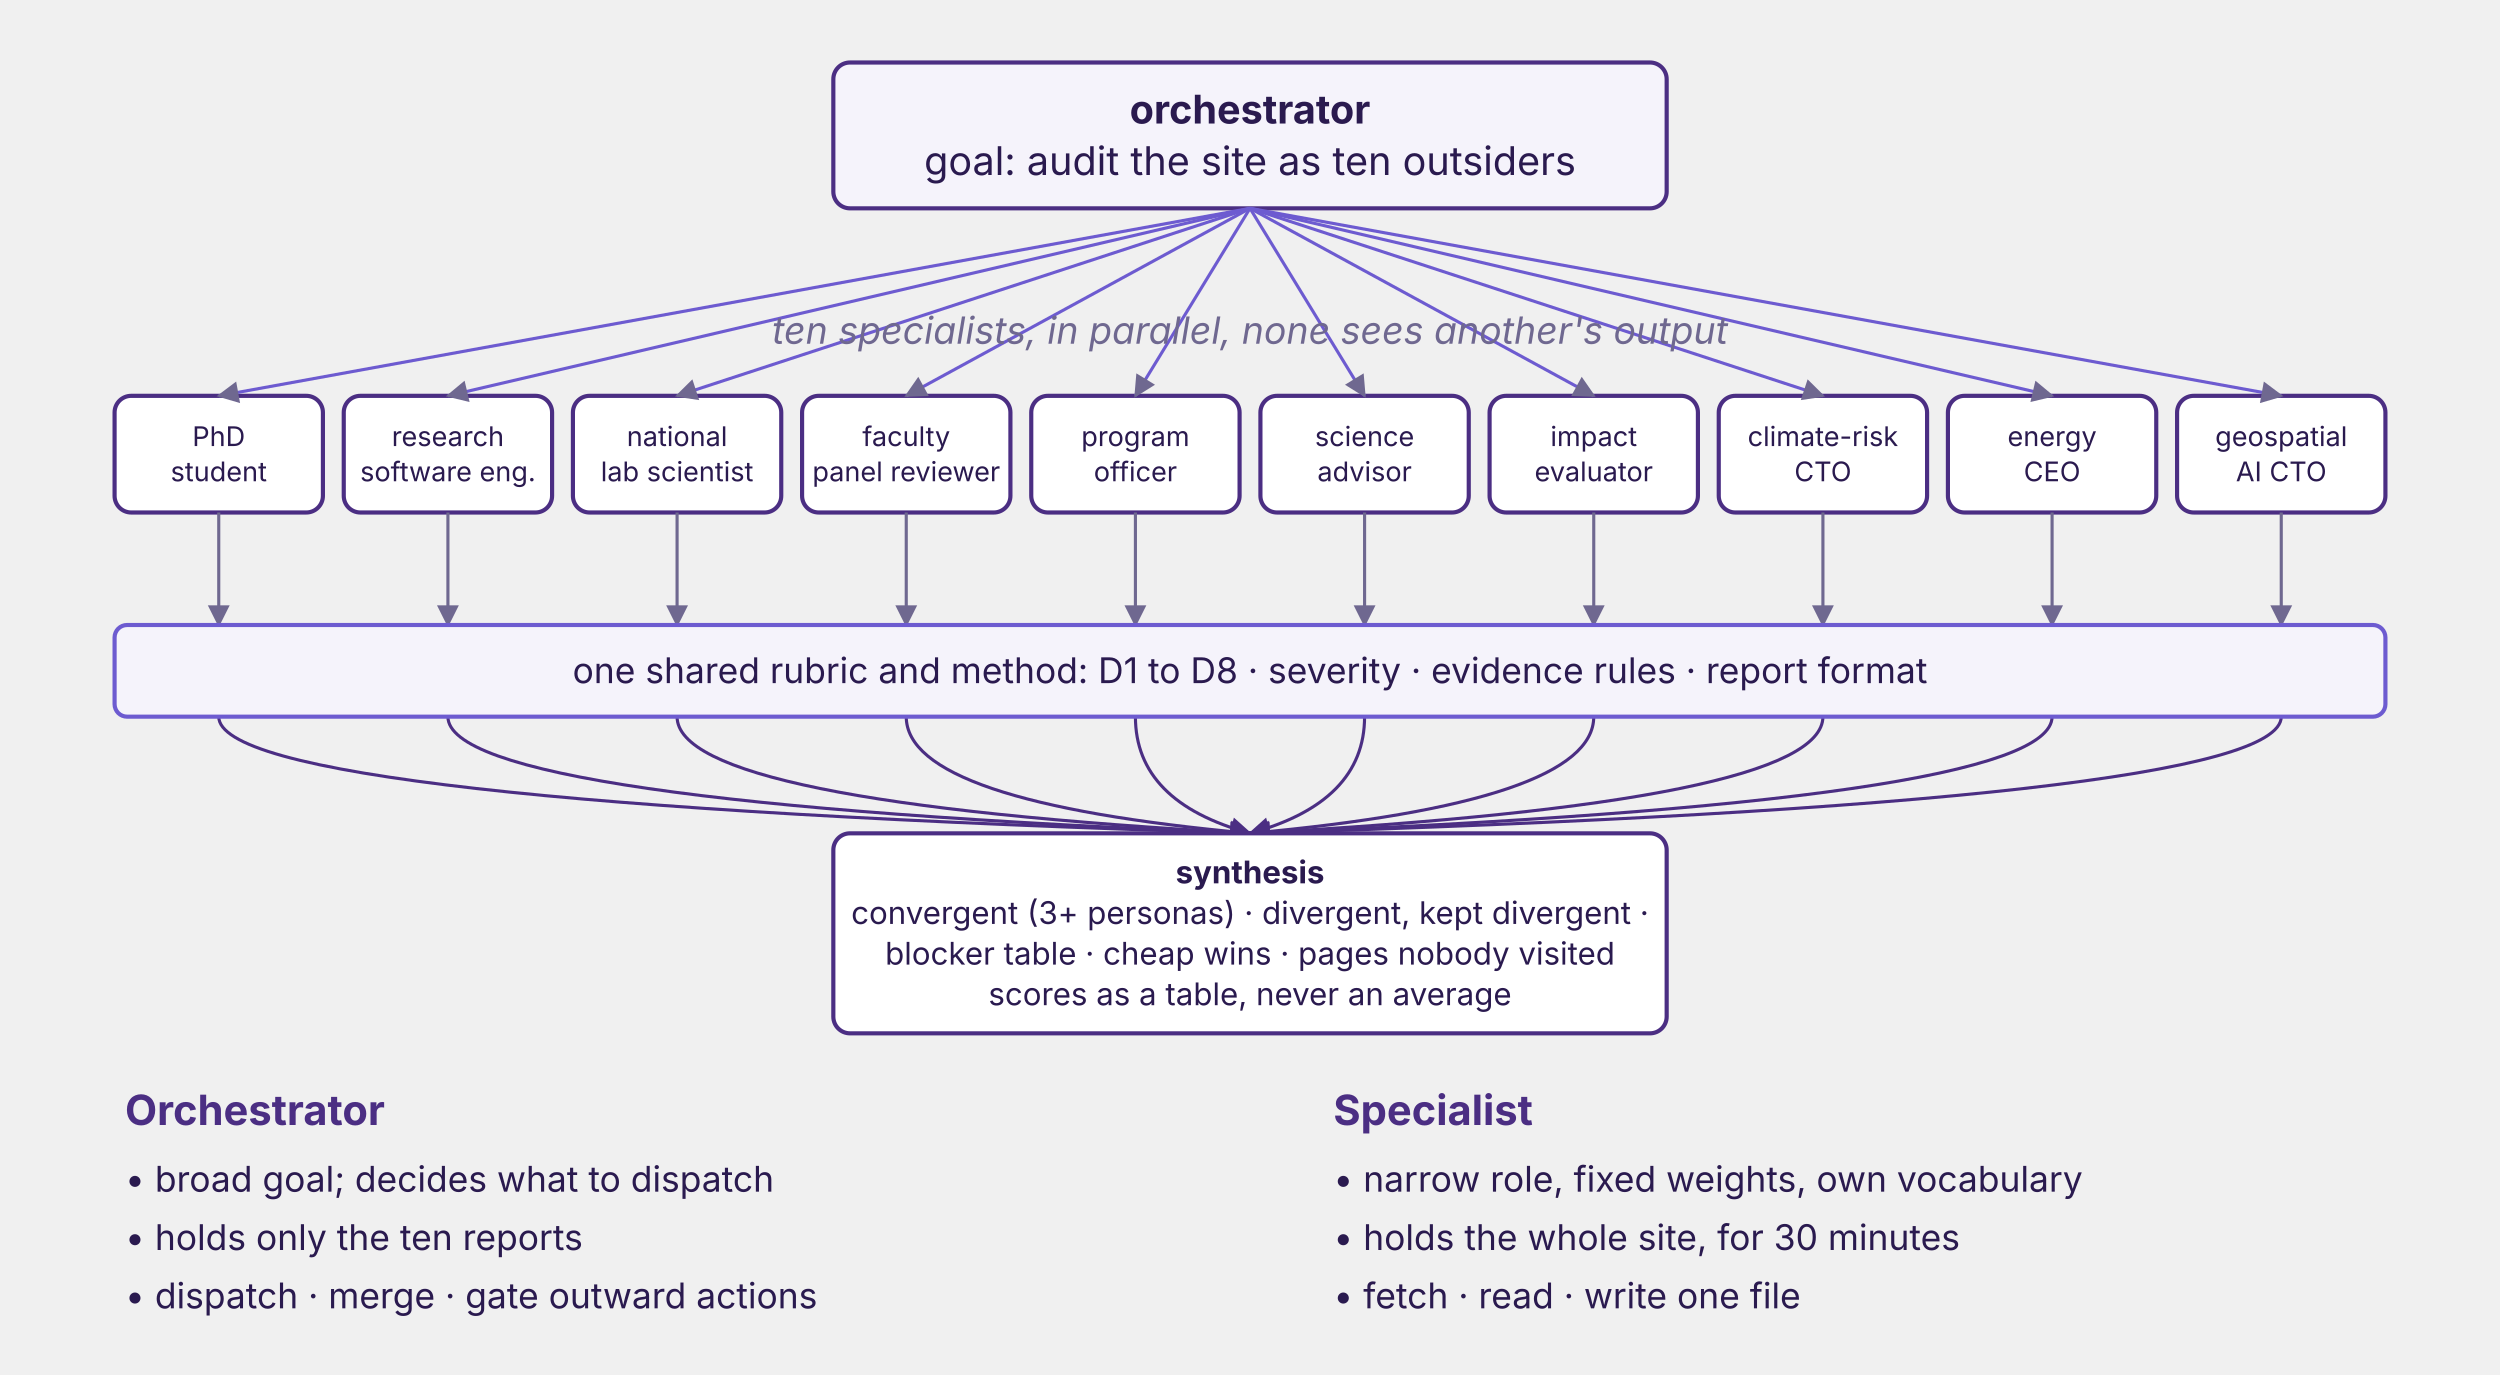
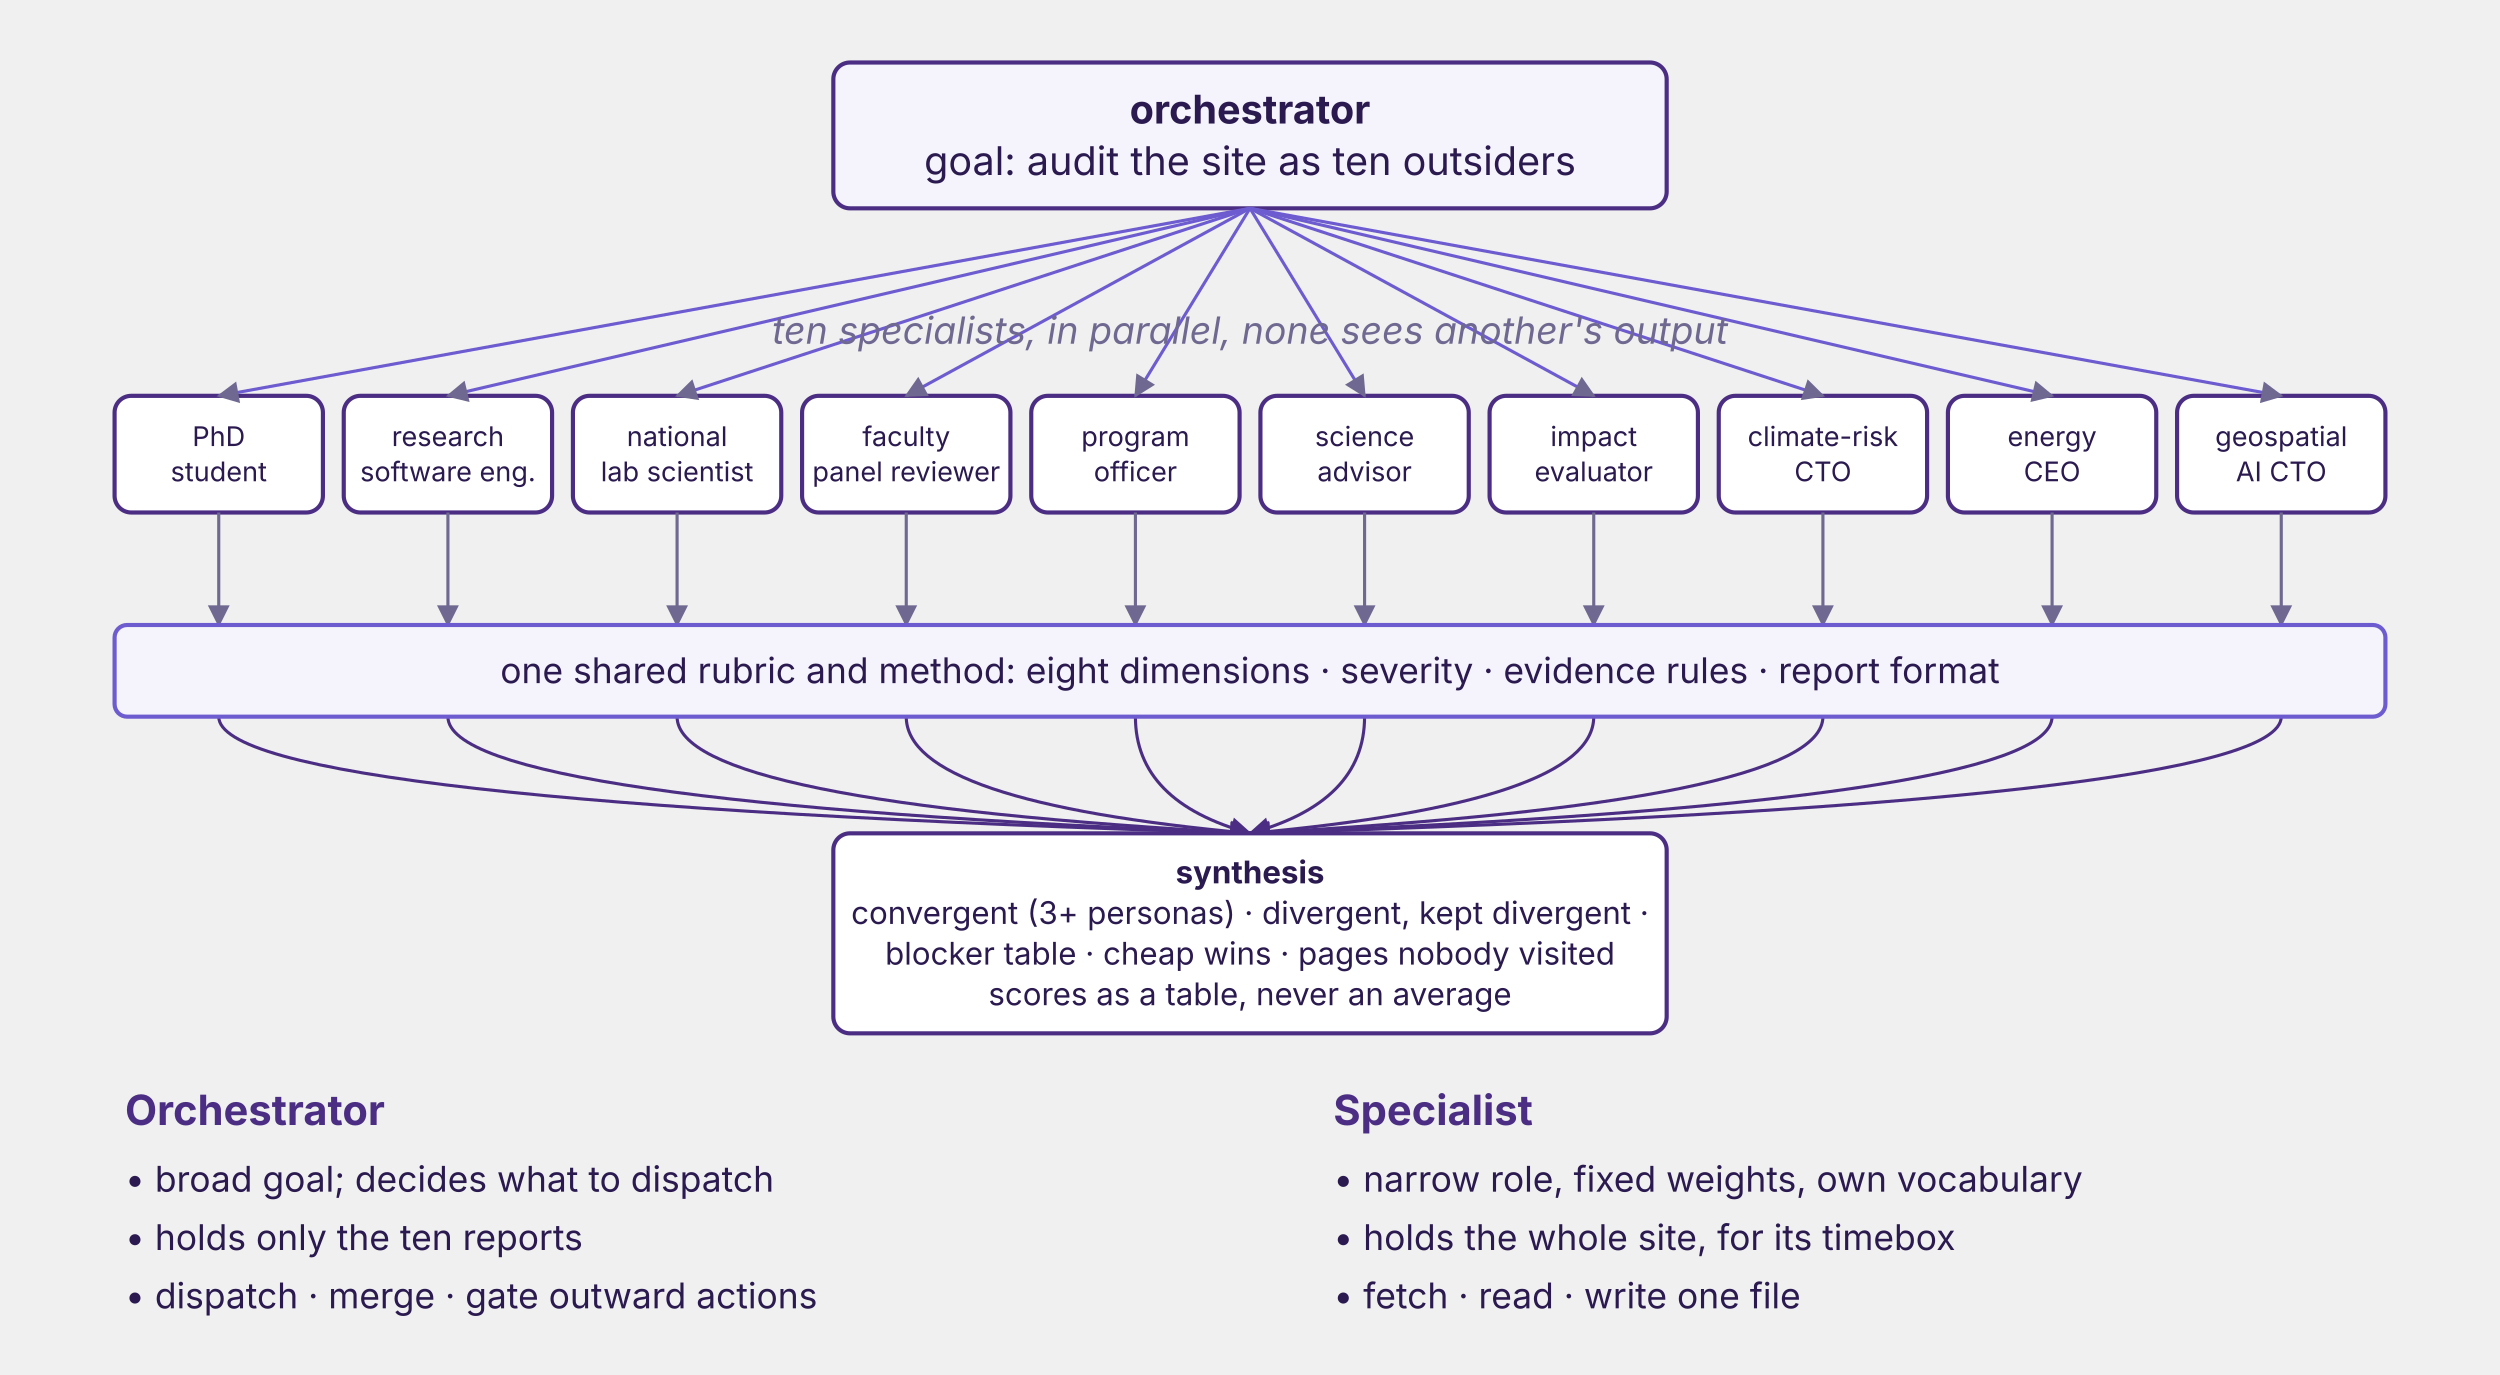
<svg xmlns="http://www.w3.org/2000/svg" viewBox="0 0 1200 660" width="1200" height="660" font-family="Inter, Helvetica, Arial, sans-serif" font-size="22">
  <defs>
    <marker id="a-purple" viewBox="0 0 10 10" refX="9" refY="5" markerWidth="7" markerHeight="7" orient="auto-start-reverse">
      <path d="M 0 0 L 10 5 L 0 10 z" fill="#4b2e83" />
    </marker>
    <marker id="a-red" viewBox="0 0 10 10" refX="9" refY="5" markerWidth="7" markerHeight="7" orient="auto-start-reverse">
      <path d="M 0 0 L 10 5 L 0 10 z" fill="#b3402a" />
    </marker>
    <marker id="a-amber" viewBox="0 0 10 10" refX="9" refY="5" markerWidth="7" markerHeight="7" orient="auto-start-reverse">
      <path d="M 0 0 L 10 5 L 0 10 z" fill="#c77d00" />
    </marker>
    <marker id="a-stone" viewBox="0 0 10 10" refX="9" refY="5" markerWidth="7" markerHeight="7" orient="auto-start-reverse">
      <path d="M 0 0 L 10 5 L 0 10 z" fill="#6f6890" />
    </marker>
  </defs>
  <rect x="400" y="30" width="400" height="70" rx="8" fill="#f5f3fb" stroke="#4b2e83" stroke-width="2" />
  <text x="600.0" y="59.3" text-anchor="middle" font-size="19" fill="#2a1a4f" font-weight="700">orchestrator</text>
  <text x="600.0" y="84.0" text-anchor="middle" font-size="19" fill="#2a1a4f">goal: audit the site as ten outsiders</text>
  <rect x="55" y="190" width="100" height="56" rx="8" fill="#fff" stroke="#4b2e83" stroke-width="2" />
  <text x="105.0" y="214.1" text-anchor="middle" font-size="13" fill="#2a1a4f">PhD</text>
  <text x="105.0" y="231.0" text-anchor="middle" font-size="13" fill="#2a1a4f">student</text>
  <line x1="600" y1="100" x2="105" y2="190" stroke="#6d5bd0" stroke-width="1.5" marker-end="url(#a-stone)" />
  <line x1="105" y1="246" x2="105" y2="300" stroke="#6f6890" stroke-width="1.5" marker-end="url(#a-stone)" />
  <path d="M 105 344 Q 105 385 600 400" fill="none" stroke="#4b2e83" stroke-width="1.5" marker-end="url(#a-purple)" />
  <rect x="165" y="190" width="100" height="56" rx="8" fill="#fff" stroke="#4b2e83" stroke-width="2" />
  <text x="215.0" y="214.1" text-anchor="middle" font-size="13" fill="#2a1a4f">research</text>
  <text x="215.0" y="231.0" text-anchor="middle" font-size="13" fill="#2a1a4f">software eng.</text>
  <line x1="600" y1="100" x2="215" y2="190" stroke="#6d5bd0" stroke-width="1.5" marker-end="url(#a-stone)" />
  <line x1="215" y1="246" x2="215" y2="300" stroke="#6f6890" stroke-width="1.5" marker-end="url(#a-stone)" />
  <path d="M 215 344 Q 215 385 600 400" fill="none" stroke="#4b2e83" stroke-width="1.5" marker-end="url(#a-purple)" />
  <rect x="275" y="190" width="100" height="56" rx="8" fill="#fff" stroke="#4b2e83" stroke-width="2" />
  <text x="325.0" y="214.1" text-anchor="middle" font-size="13" fill="#2a1a4f">national</text>
  <text x="325.0" y="231.0" text-anchor="middle" font-size="13" fill="#2a1a4f">lab scientist</text>
  <line x1="600" y1="100" x2="325" y2="190" stroke="#6d5bd0" stroke-width="1.5" marker-end="url(#a-stone)" />
  <line x1="325" y1="246" x2="325" y2="300" stroke="#6f6890" stroke-width="1.5" marker-end="url(#a-stone)" />
  <path d="M 325 344 Q 325 385 600 400" fill="none" stroke="#4b2e83" stroke-width="1.5" marker-end="url(#a-purple)" />
  <rect x="385" y="190" width="100" height="56" rx="8" fill="#fff" stroke="#4b2e83" stroke-width="2" />
  <text x="435.0" y="214.1" text-anchor="middle" font-size="13" fill="#2a1a4f">faculty</text>
  <text x="435.0" y="231.0" text-anchor="middle" font-size="13" fill="#2a1a4f">panel reviewer</text>
  <line x1="600" y1="100" x2="435" y2="190" stroke="#6d5bd0" stroke-width="1.5" marker-end="url(#a-stone)" />
  <line x1="435" y1="246" x2="435" y2="300" stroke="#6f6890" stroke-width="1.5" marker-end="url(#a-stone)" />
  <path d="M 435 344 Q 435 385 600 400" fill="none" stroke="#4b2e83" stroke-width="1.5" marker-end="url(#a-purple)" />
  <rect x="495" y="190" width="100" height="56" rx="8" fill="#fff" stroke="#4b2e83" stroke-width="2" />
  <text x="545.0" y="214.1" text-anchor="middle" font-size="13" fill="#2a1a4f">program</text>
  <text x="545.0" y="231.0" text-anchor="middle" font-size="13" fill="#2a1a4f">officer</text>
  <line x1="600" y1="100" x2="545" y2="190" stroke="#6d5bd0" stroke-width="1.5" marker-end="url(#a-stone)" />
  <line x1="545" y1="246" x2="545" y2="300" stroke="#6f6890" stroke-width="1.5" marker-end="url(#a-stone)" />
  <path d="M 545 344 Q 545 385 600 400" fill="none" stroke="#4b2e83" stroke-width="1.5" marker-end="url(#a-purple)" />
  <rect x="605" y="190" width="100" height="56" rx="8" fill="#fff" stroke="#4b2e83" stroke-width="2" />
  <text x="655.0" y="214.1" text-anchor="middle" font-size="13" fill="#2a1a4f">science</text>
  <text x="655.0" y="231.0" text-anchor="middle" font-size="13" fill="#2a1a4f">advisor</text>
  <line x1="600" y1="100" x2="655" y2="190" stroke="#6d5bd0" stroke-width="1.5" marker-end="url(#a-stone)" />
  <line x1="655" y1="246" x2="655" y2="300" stroke="#6f6890" stroke-width="1.5" marker-end="url(#a-stone)" />
  <path d="M 655 344 Q 655 385 600 400" fill="none" stroke="#4b2e83" stroke-width="1.5" marker-end="url(#a-purple)" />
  <rect x="715" y="190" width="100" height="56" rx="8" fill="#fff" stroke="#4b2e83" stroke-width="2" />
  <text x="765.0" y="214.1" text-anchor="middle" font-size="13" fill="#2a1a4f">impact</text>
  <text x="765.0" y="231.0" text-anchor="middle" font-size="13" fill="#2a1a4f">evaluator</text>
  <line x1="600" y1="100" x2="765" y2="190" stroke="#6d5bd0" stroke-width="1.5" marker-end="url(#a-stone)" />
  <line x1="765" y1="246" x2="765" y2="300" stroke="#6f6890" stroke-width="1.5" marker-end="url(#a-stone)" />
  <path d="M 765 344 Q 765 385 600 400" fill="none" stroke="#4b2e83" stroke-width="1.5" marker-end="url(#a-purple)" />
  <rect x="825" y="190" width="100" height="56" rx="8" fill="#fff" stroke="#4b2e83" stroke-width="2" />
  <text x="875.0" y="214.1" text-anchor="middle" font-size="13" fill="#2a1a4f">climate-risk</text>
  <text x="875.0" y="231.0" text-anchor="middle" font-size="13" fill="#2a1a4f">CTO</text>
  <line x1="600" y1="100" x2="875" y2="190" stroke="#6d5bd0" stroke-width="1.5" marker-end="url(#a-stone)" />
  <line x1="875" y1="246" x2="875" y2="300" stroke="#6f6890" stroke-width="1.5" marker-end="url(#a-stone)" />
  <path d="M 875 344 Q 875 385 600 400" fill="none" stroke="#4b2e83" stroke-width="1.5" marker-end="url(#a-purple)" />
  <rect x="935" y="190" width="100" height="56" rx="8" fill="#fff" stroke="#4b2e83" stroke-width="2" />
  <text x="985.0" y="214.1" text-anchor="middle" font-size="13" fill="#2a1a4f">energy</text>
  <text x="985.0" y="231.0" text-anchor="middle" font-size="13" fill="#2a1a4f">CEO</text>
  <line x1="600" y1="100" x2="985" y2="190" stroke="#6d5bd0" stroke-width="1.5" marker-end="url(#a-stone)" />
  <line x1="985" y1="246" x2="985" y2="300" stroke="#6f6890" stroke-width="1.5" marker-end="url(#a-stone)" />
  <path d="M 985 344 Q 985 385 600 400" fill="none" stroke="#4b2e83" stroke-width="1.5" marker-end="url(#a-purple)" />
  <rect x="1045" y="190" width="100" height="56" rx="8" fill="#fff" stroke="#4b2e83" stroke-width="2" />
  <text x="1095.0" y="214.1" text-anchor="middle" font-size="13" fill="#2a1a4f">geospatial</text>
  <text x="1095.0" y="231.0" text-anchor="middle" font-size="13" fill="#2a1a4f">AI CTO</text>
  <line x1="600" y1="100" x2="1095" y2="190" stroke="#6d5bd0" stroke-width="1.5" marker-end="url(#a-stone)" />
  <line x1="1095" y1="246" x2="1095" y2="300" stroke="#6f6890" stroke-width="1.5" marker-end="url(#a-stone)" />
  <path d="M 1095 344 Q 1095 385 600 400" fill="none" stroke="#4b2e83" stroke-width="1.5" marker-end="url(#a-purple)" />
  <text x="600" y="165" text-anchor="middle" font-size="18" fill="#6f6890" font-style="italic">ten specialists, in parallel, none sees another's output</text>
  <rect x="55" y="300" width="1090" height="44" rx="6" fill="#f5f3fb" stroke="#6d5bd0" stroke-width="2" />
-   <text x="600.0" y="327.9" text-anchor="middle" font-size="17" fill="#2a1a4f">one shared rubric and method: D1 to D8 · severity · evidence rules · report format</text>
+   <text x="600.0" y="327.9" text-anchor="middle" font-size="17" fill="#2a1a4f">one shared rubric and method: eight dimensions · severity · evidence rules · report format</text>
  <rect x="400" y="400" width="400" height="96" rx="8" fill="#fff" stroke="#4b2e83" stroke-width="2" />
  <text x="600.0" y="424.0" text-anchor="middle" font-size="15" fill="#2a1a4f" font-weight="700">synthesis</text>
  <text x="600.0" y="443.5" text-anchor="middle" font-size="15" fill="#2a1a4f">convergent (3+ personas) · divergent, kept divergent ·</text>
  <text x="600.0" y="463.0" text-anchor="middle" font-size="15" fill="#2a1a4f">blocker table · cheap wins · pages nobody visited</text>
  <text x="600.0" y="482.5" text-anchor="middle" font-size="15" fill="#2a1a4f">scores as a table, never an average</text>
  <text x="60" y="540" text-anchor="start" font-size="20" fill="#4b2e83" font-weight="700">Orchestrator</text>
  <text x="640" y="540" text-anchor="start" font-size="20" fill="#4b2e83" font-weight="700">Specialist</text>
  <text x="60" y="572" text-anchor="start" font-size="17" fill="#2a1a4f">• broad goal; decides what to dispatch</text>
  <text x="640" y="572" text-anchor="start" font-size="17" fill="#2a1a4f">• narrow role, fixed weights, own vocabulary</text>
  <text x="60" y="600" text-anchor="start" font-size="17" fill="#2a1a4f">• holds only the ten reports</text>
-   <text x="640" y="600" text-anchor="start" font-size="17" fill="#2a1a4f">• holds the whole site, for 30 minutes</text>
+   <text x="640" y="600" text-anchor="start" font-size="17" fill="#2a1a4f">• holds the whole site, for its timebox</text>
  <text x="60" y="628" text-anchor="start" font-size="17" fill="#2a1a4f">• dispatch · merge · gate outward actions</text>
  <text x="640" y="628" text-anchor="start" font-size="17" fill="#2a1a4f">• fetch · read · write one file</text>
</svg>
